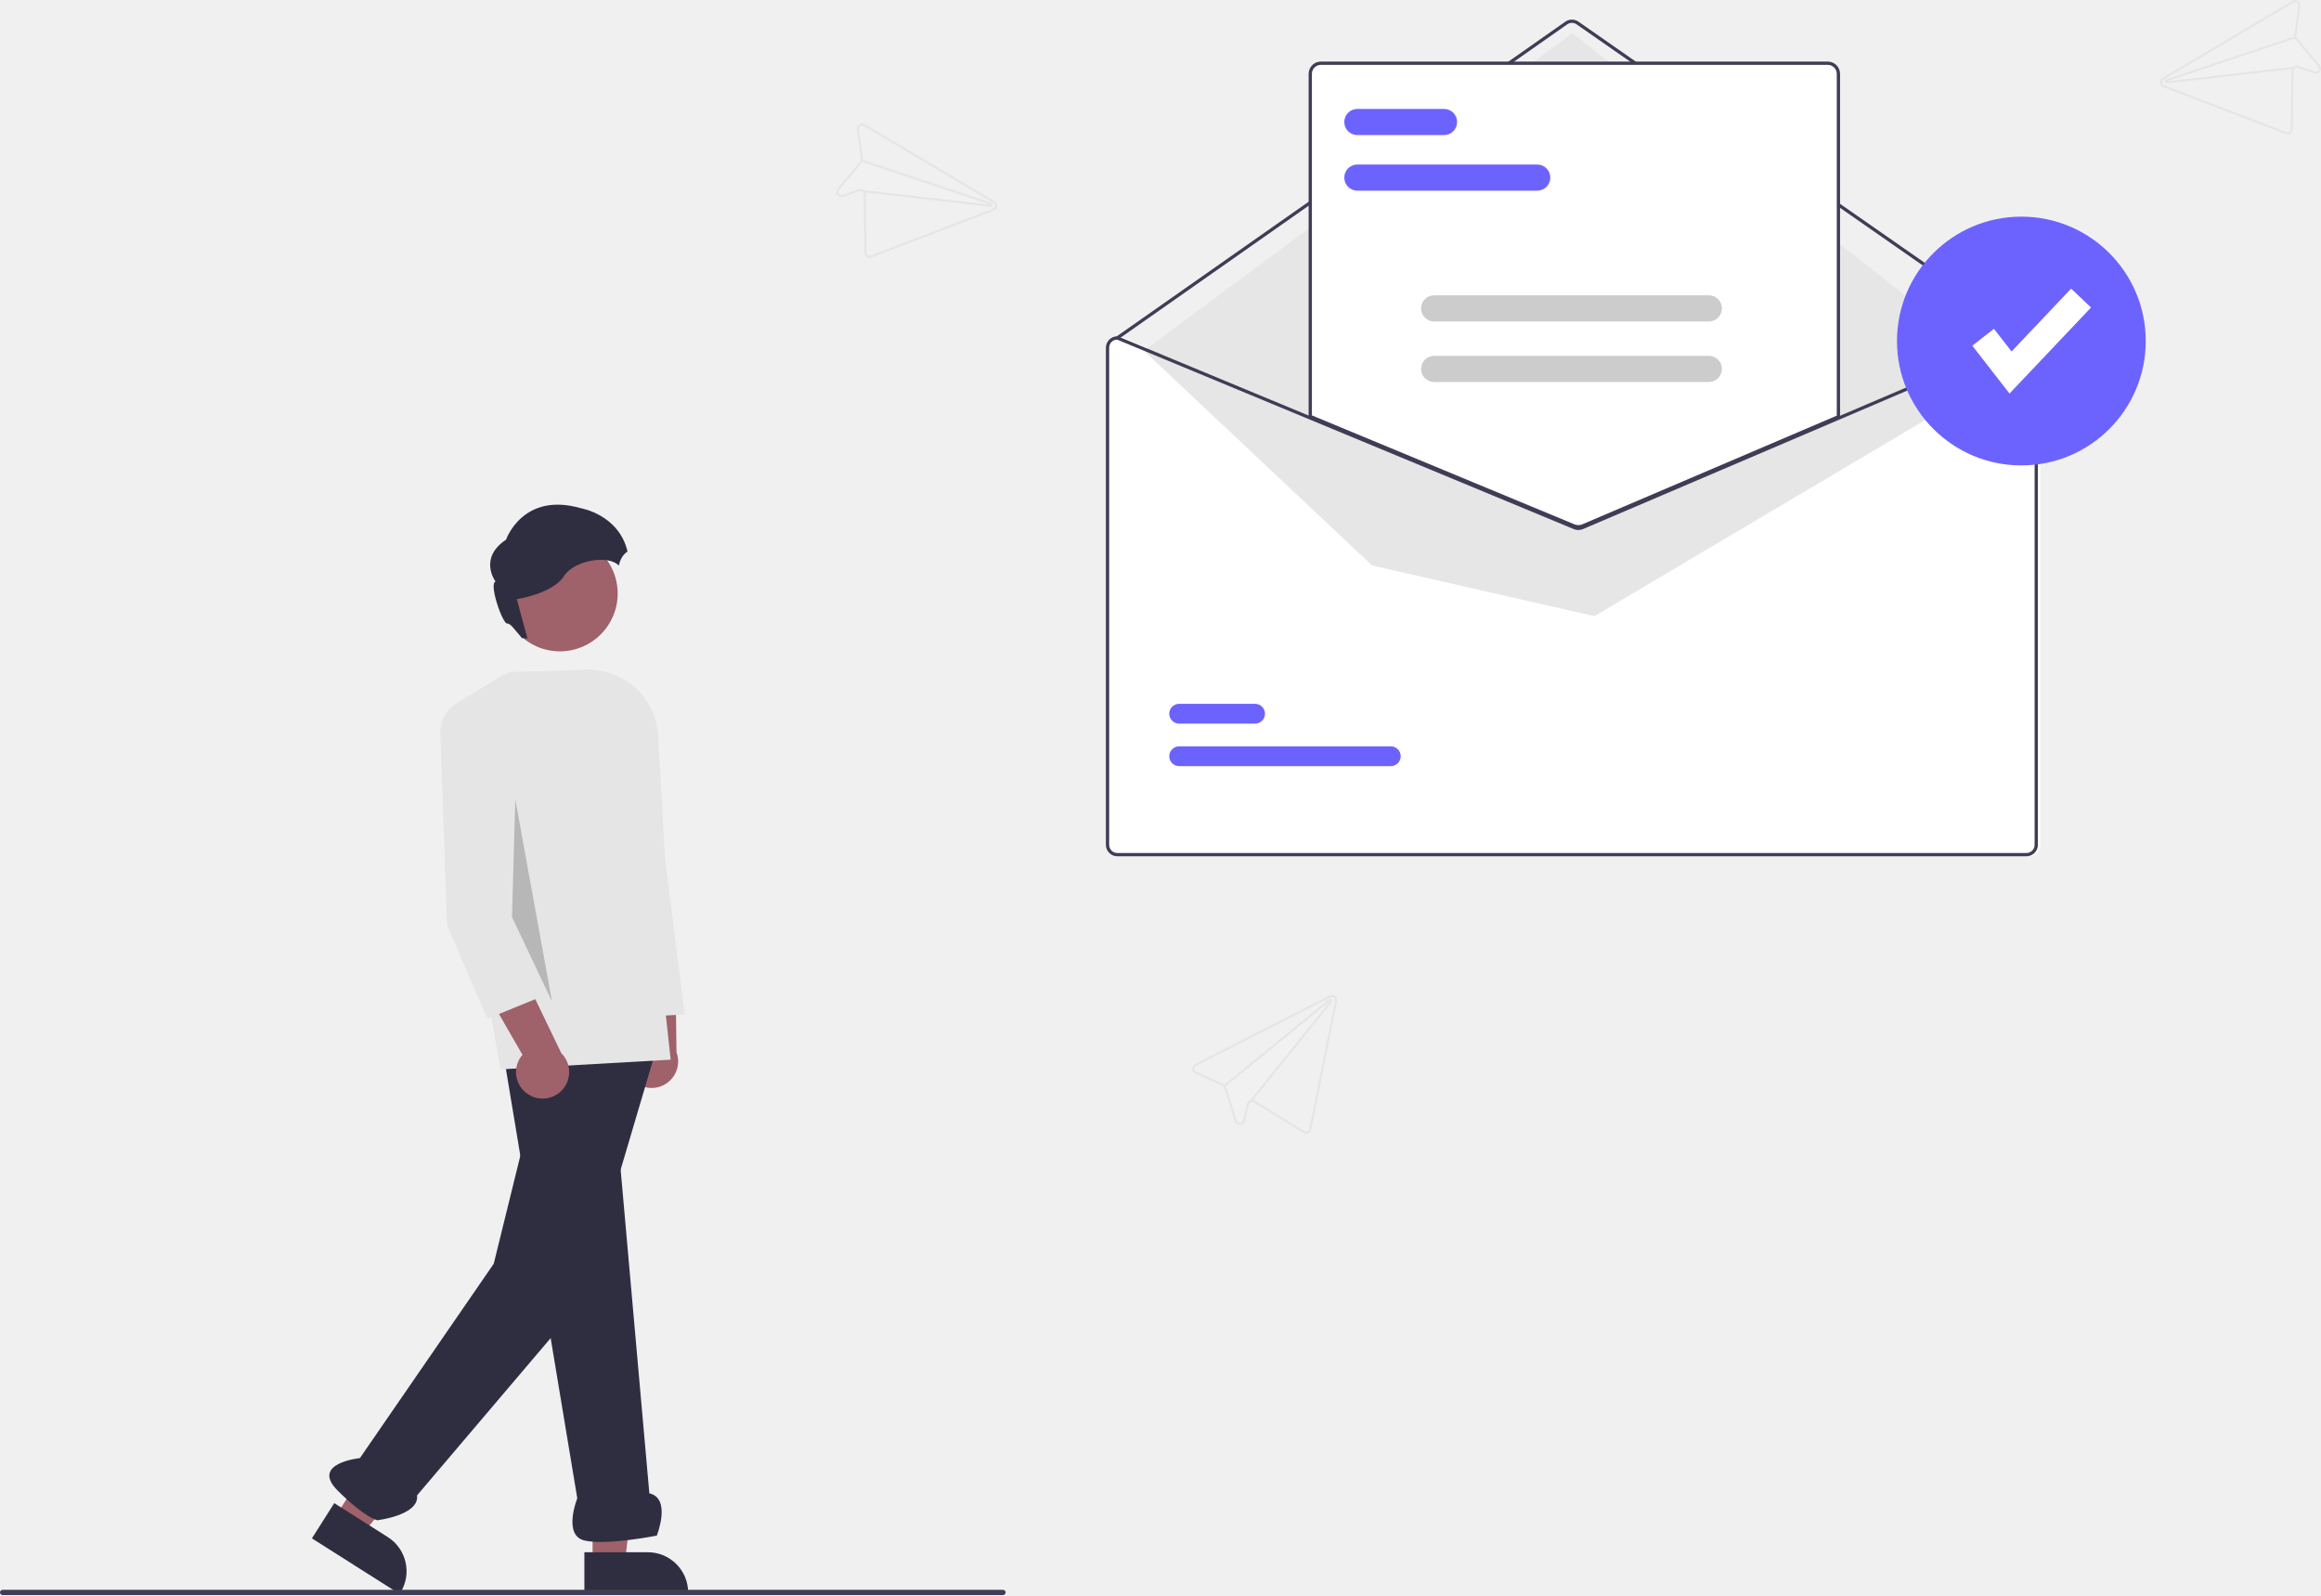
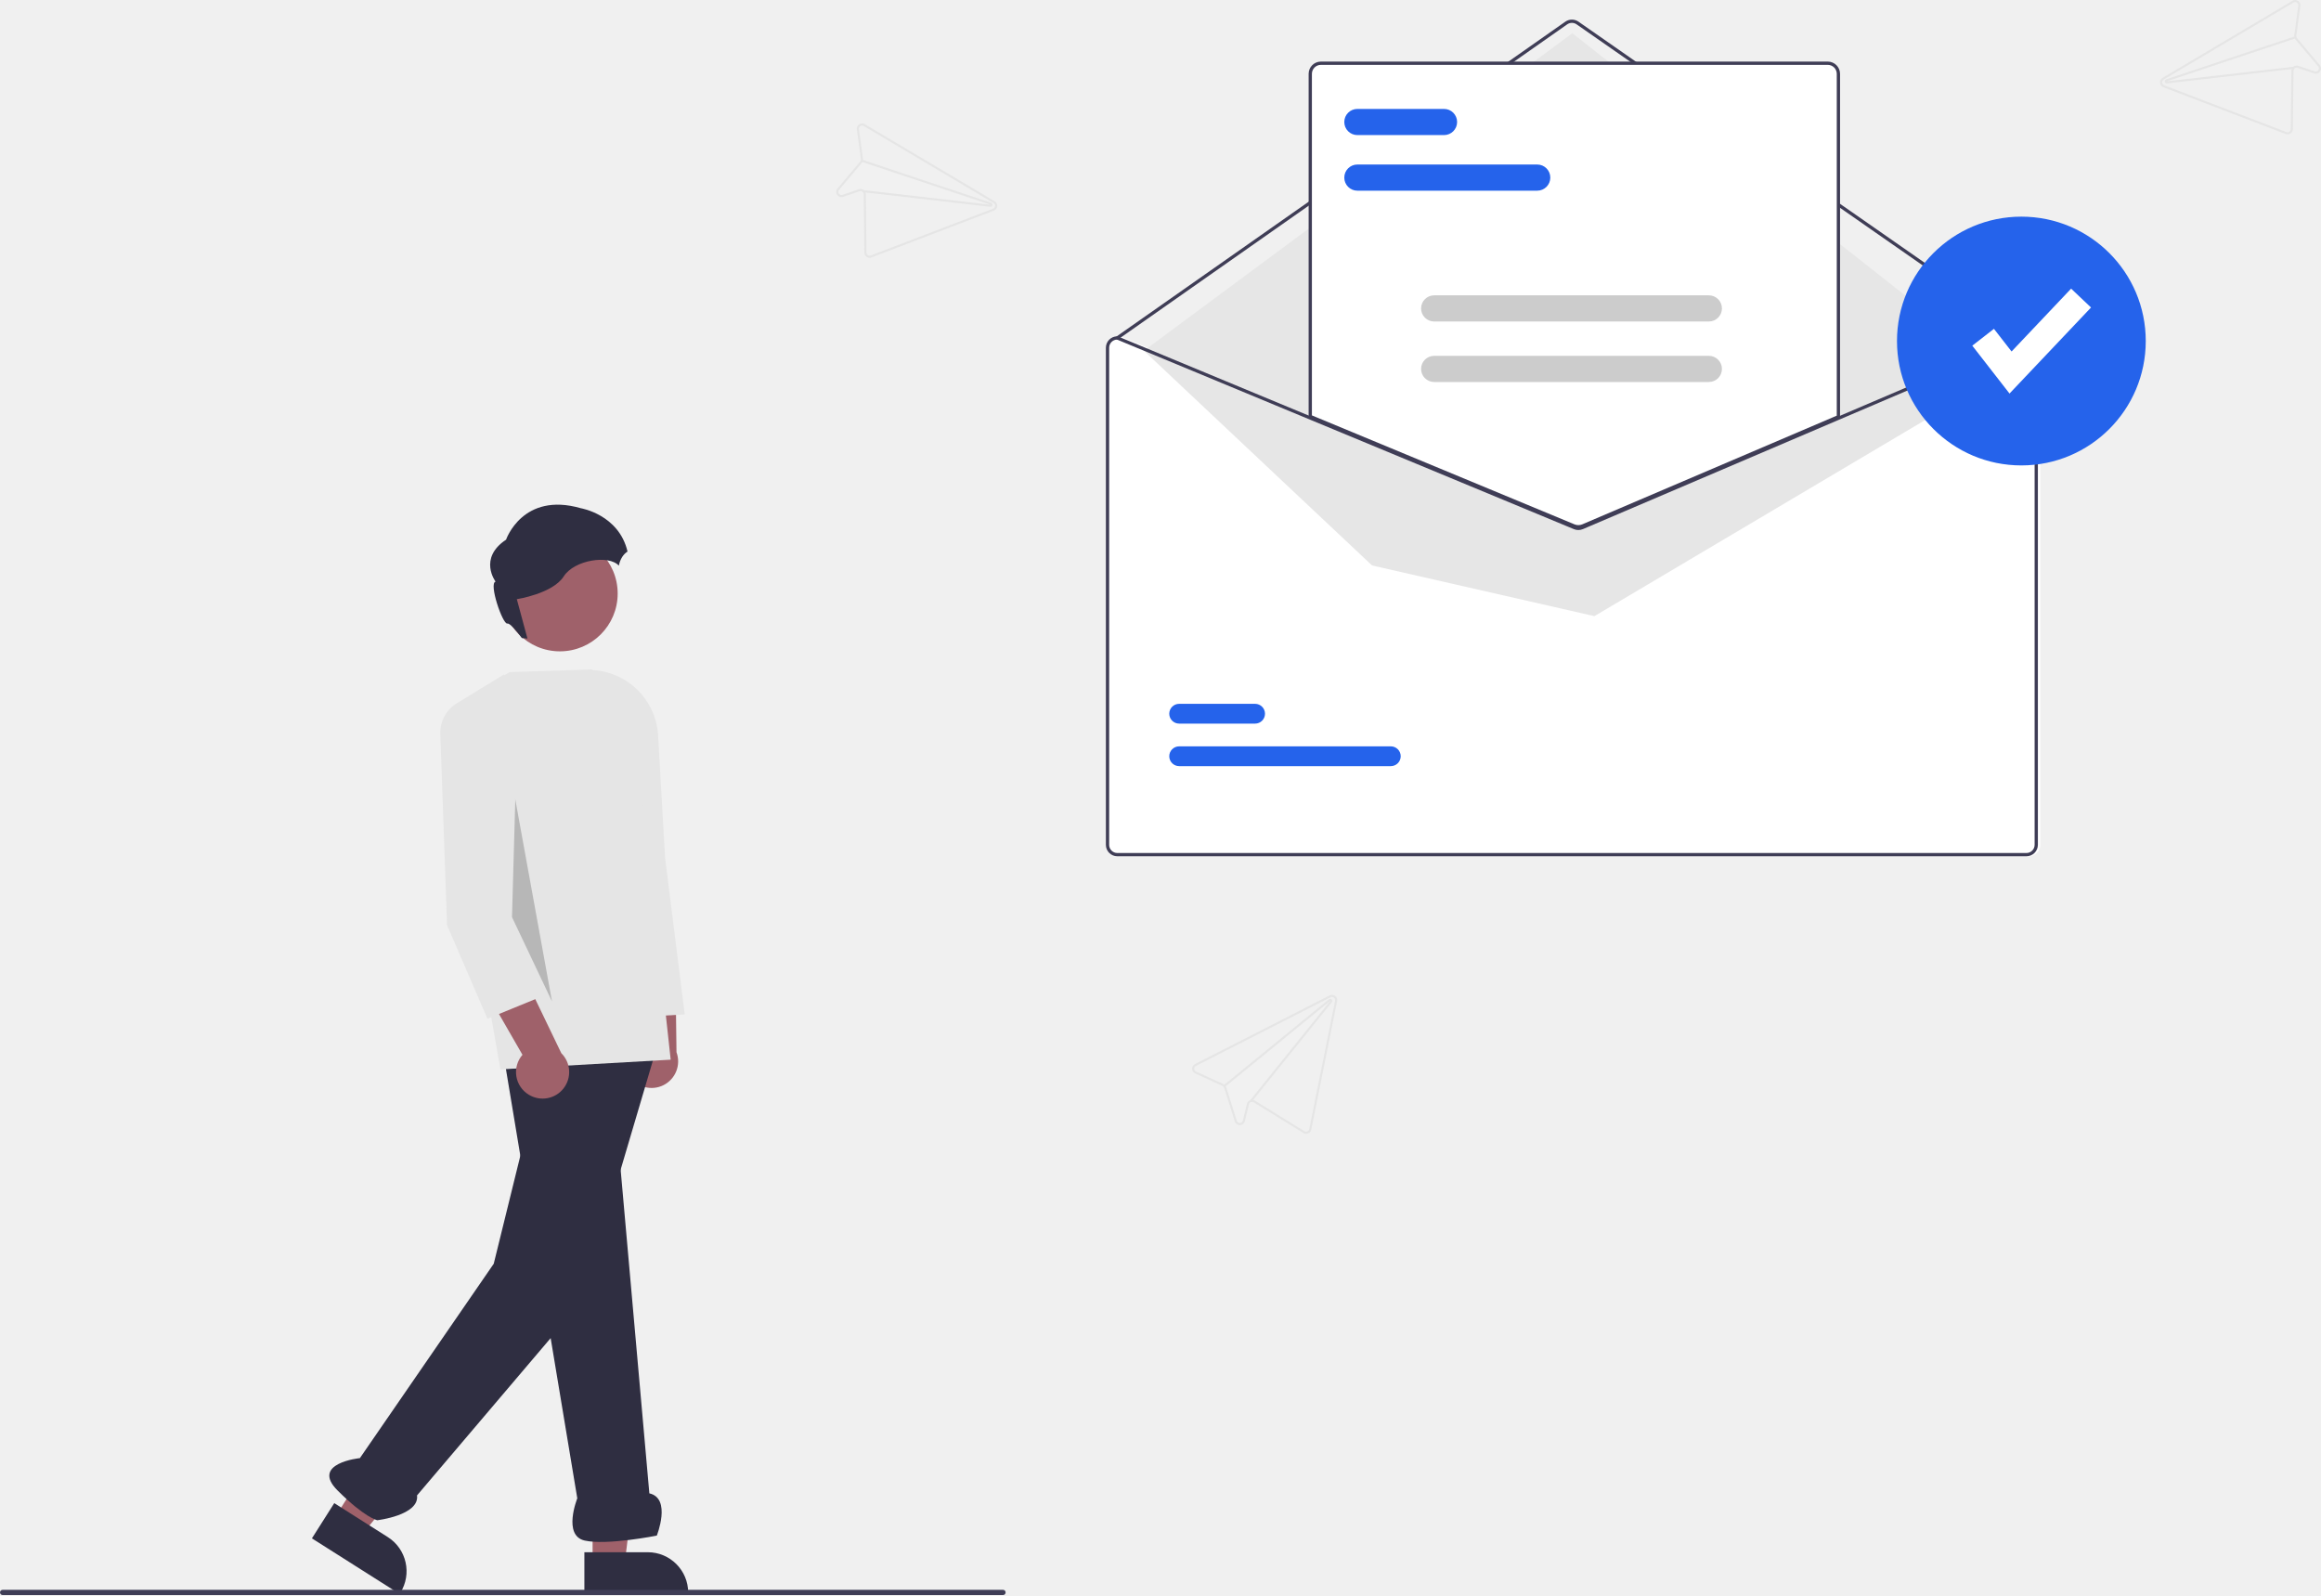
<svg xmlns="http://www.w3.org/2000/svg" data-name="Layer 1" width="883.968" height="607.464" viewBox="0 0 883.968 607.464">
  <path d="M930.734,274.341h-.125l-71.49,30.527-97.813,41.767a3.155,3.155,0,0,1-2.416.012L657.975,304.78l-73.246-30.39-.112-.05h-.125a4.364,4.364,0,0,0-4.359,4.359V468.012a4.364,4.364,0,0,0,4.359,4.359H930.734a4.364,4.364,0,0,0,4.359-4.359V278.7A4.364,4.364,0,0,0,930.734,274.341Z" transform="translate(-158.0159 -146.268)" fill="#fff" />
  <path d="M931.045,275.586a.621.621,0,0,1-.355-.112L758.466,155.533a3.123,3.123,0,0,0-3.567.006L583.916,275.473a.623.623,0,0,1-.715-1.02l170.983-119.934a4.373,4.373,0,0,1,4.994-.008l172.223,119.941a.623.623,0,0,1-.356,1.134Z" transform="translate(-158.0159 -146.268)" fill="#3f3d56" />
  <polygon points="435.67 133.57 598.834 12.645 763.237 142.174 607.241 234.65 522.549 215.346 435.67 133.57" fill="#e6e6e6" />
-   <path d="M687.714,438.037h-80.607a3.766,3.766,0,0,1-.011-7.532h80.618a3.766,3.766,0,0,1,.011,7.532Z" transform="translate(-158.0159 -146.268)" fill="#6c63ff" />
-   <path d="M636.027,421.846h-28.92a3.766,3.766,0,0,1-.011-7.532H636.027a3.766,3.766,0,1,1,.011,7.532Z" transform="translate(-158.0159 -146.268)" fill="#6c63ff" />
+   <path d="M687.714,438.037h-80.607a3.766,3.766,0,0,1-.011-7.532h80.618a3.766,3.766,0,0,1,.011,7.532Z" transform="translate(-158.0159 -146.268)" fill="#2563eb" />
+   <path d="M636.027,421.846h-28.92a3.766,3.766,0,0,1-.011-7.532H636.027a3.766,3.766,0,1,1,.011,7.532Z" transform="translate(-158.0159 -146.268)" fill="#2563eb" />
  <path d="M759.145,347.191a4.71,4.71,0,0,1-1.787-.35L656.73,305.087V174.391a4.364,4.364,0,0,1,4.359-4.359H854.137a4.364,4.364,0,0,1,4.359,4.359V305.179l-.189.081-97.322,41.561A4.743,4.743,0,0,1,759.145,347.191Z" transform="translate(-158.0159 -146.268)" fill="#fff" />
  <path d="M759.145,347.502a5.027,5.027,0,0,1-1.905-.373L656.418,305.295V174.391a4.676,4.676,0,0,1,4.671-4.671H854.137a4.676,4.676,0,0,1,4.671,4.671V305.384L761.108,347.107A5.05,5.05,0,0,1,759.145,347.502ZM657.664,304.463,757.715,345.978a3.81,3.81,0,0,0,2.907-.017L857.562,304.562V174.391a3.429,3.429,0,0,0-3.425-3.425H661.089a3.429,3.429,0,0,0-3.425,3.425Z" transform="translate(-158.0159 -146.268)" fill="#3f3d56" />
  <path d="M929.8,274.341h-.125L858.185,304.867l-97.813,41.767a3.155,3.155,0,0,1-2.416.012L657.041,304.78l-73.246-30.39-.112-.05H583.558a4.364,4.364,0,0,0-4.359,4.359V468.012a4.364,4.364,0,0,0,4.359,4.359H929.8a4.364,4.364,0,0,0,4.359-4.359V278.7A4.364,4.364,0,0,0,929.8,274.341Zm3.114,193.671a3.115,3.115,0,0,1-3.114,3.114H583.558a3.115,3.115,0,0,1-3.114-3.114V278.7a3.121,3.121,0,0,1,2.995-3.114L657.041,306.125l100.435,41.674a4.434,4.434,0,0,0,3.388-.019L858.185,306.218,929.924,275.586a3.124,3.124,0,0,1,2.989,3.114Z" transform="translate(-158.0159 -146.268)" fill="#3f3d56" />
-   <path d="M743.479,218.887H674.978a4.982,4.982,0,0,1,0-9.964h68.501a4.982,4.982,0,0,1,0,9.964Z" transform="translate(-158.0159 -146.268)" fill="#6c63ff" />
-   <path d="M707.983,197.714H674.978a4.982,4.982,0,0,1,0-9.964h33.005a4.982,4.982,0,0,1,0,9.964Z" transform="translate(-158.0159 -146.268)" fill="#6c63ff" />
+   <path d="M743.479,218.887H674.978a4.982,4.982,0,0,1,0-9.964h68.501a4.982,4.982,0,0,1,0,9.964Z" transform="translate(-158.0159 -146.268)" fill="#2563eb" />
+   <path d="M707.983,197.714H674.978a4.982,4.982,0,0,1,0-9.964h33.005a4.982,4.982,0,0,1,0,9.964Z" transform="translate(-158.0159 -146.268)" fill="#2563eb" />
  <path d="M808.847,268.706H704.227a4.982,4.982,0,0,1,0-9.964H808.847a4.982,4.982,0,0,1,0,9.964Z" transform="translate(-158.0159 -146.268)" fill="#ccc" />
  <path d="M808.847,291.747H704.227a4.982,4.982,0,0,1,0-9.964H808.847a4.982,4.982,0,0,1,0,9.964Z" transform="translate(-158.0159 -146.268)" fill="#ccc" />
-   <circle cx="769.853" cy="129.878" r="47.371" fill="#6c63ff" />
+   <circle cx="769.853" cy="129.878" r="47.371" fill="#2563eb" />
  <polygon points="765.339 149.875 751.161 131.644 759.406 125.231 766.119 133.863 788.798 109.922 796.382 117.107 765.339 149.875" fill="#fff" />
  <path d="M397.781,556.121a10.056,10.056,0,0,1,4.214-14.832l-3.081-35.602,16.326,8.848.423,32.452a10.11,10.11,0,0,1-17.882,9.134Z" transform="translate(-158.0159 -146.268)" fill="#9f616a" />
  <path d="M400.875,533.598l-.133-.336-18.012-45.503-2.858-86.253.48-.034a26.466,26.466,0,0,1,28.321,25.113l2.642,46.374,7.489,59.643Z" transform="translate(-158.0159 -146.268)" fill="#e5e5e5" />
  <polygon points="127.8 577.505 138.154 584.07 168.401 547.255 153.119 537.567 127.8 577.505" fill="#9f616a" />
  <path d="M285.318,718.718l20.392,12.927.001.001a15.387,15.387,0,0,1,4.756,21.233l-.268.422-33.387-21.166Z" transform="translate(-158.0159 -146.268)" fill="#2f2e41" />
  <polygon points="225.692 595.15 237.952 595.149 243.784 547.861 225.69 547.862 225.692 595.15" fill="#9f616a" />
  <path d="M380.581,737.415l24.144-.001h.001a15.387,15.387,0,0,1,15.386,15.386v.5l-39.531.001Z" transform="translate(-158.0159 -146.268)" fill="#2f2e41" />
  <path d="M349.019,543.284,377.881,716.886s-5.678,14.195,2.839,16.087,27.443-1.893,27.443-1.893,5.678-14.195-2.839-16.087l-16.087-181.389Z" transform="translate(-158.0159 -146.268)" fill="#2f2e41" />
  <path d="M366.053,546.38l-19.995,81.174-50.978,74.02s-18.926,1.893-8.517,12.302S301.704,725.232,301.704,725.232s16.087-1.893,15.141-9.463l62.673-73.771,29.118-98.457Z" transform="translate(-158.0159 -146.268)" fill="#2f2e41" />
  <path d="M348.603,553.529l-4.829-27.558c-7.272-7.601,6.468-26.392,8-28.433l-.899-11.686a3.507,3.507,0,0,1-1.993-1.085c-4.511-4.601-4.208-22.751-4.193-23.521L339.712,409.462l12.386-7.226,31.322-1.01L398.716,414.483l14.733,135.352-.525.029Z" transform="translate(-158.0159 -146.268)" fill="#e5e5e5" />
  <path d="M359.443,563.194a10.056,10.056,0,0,1-2.443-15.225l-17.825-30.971,18.535,1.127,14.086,29.238a10.11,10.11,0,0,1-12.353,15.83Z" transform="translate(-158.0159 -146.268)" fill="#9f616a" />
  <path d="M343.658,534.233,328.281,498.589l-2.57-72.812a13.098,13.098,0,0,1,6.607-11.862l17.739-10.84,3.827,76.544L365.331,525.367Z" transform="translate(-158.0159 -146.268)" fill="#e5e5e5" />
  <circle cx="213.238" cy="226.044" r="22.008" fill="#9f616a" />
  <path d="M379.212,339.816c-22.165-6.392-28.456,11.979-28.456,11.979-10.684,7.088-3.995,15.975-3.995,15.975-2.696.599,2.694,16.375,4.492,15.975.959-.213,3.425,2.731,5.517,5.522a11.07,11.07,0,0,1,2.137.205l-4.058-15.013s13.679-2.096,17.873-8.685c4.012-6.304,17.221-8.295,20.98-4.084a9.505,9.505,0,0,1,1.341-3.404,6.801,6.801,0,0,1,1.971-1.976C393.689,342.187,379.212,339.816,379.212,339.816Z" transform="translate(-158.0159 -146.268)" fill="#2f2e41" />
  <polyline points="196.224 305.464 194.996 349.275 210.238 381.401 196.224 304.299" opacity="0.2" />
  <path d="M540.016,753.732h-381a1,1,0,1,1,0-2h381a1,1,0,0,1,0,2Z" transform="translate(-158.0159 -146.268)" fill="#3f3d56" />
  <path d="M487.352,193.546a1.999,1.999,0,0,0-2.998,1.991l1.544,11.323a1.3,1.3,0,0,1-.034.499,1.221,1.221,0,0,1-.237.436l-8.647,10.244a1.954,1.954,0,0,0-.127,2.414l.009.013a1.951,1.951,0,0,0,2.283.752l6.244-2.119a1.202,1.202,0,0,1,1.208.272,1.162,1.162,0,0,1,.372.854l.244,22.249a1.984,1.984,0,0,0,.874,1.629,2.004,2.004,0,0,0,1.832.213l46.607-17.825a1.998,1.998,0,0,0,.307-3.586l-.635-.377-48.847-28.982Zm-2.209,1.882a1.201,1.201,0,0,1,1.802-1.193L535.777,223.209l.65.385a1.201,1.201,0,0,1-.183,2.151l-46.607,17.825a1.198,1.198,0,0,1-1.624-1.106l-.244-22.249a1.915,1.915,0,0,0-.112-.646l47.45,5.452a.8.8,0,0,0,.48-1.497.696.696,0,0,0-.125-.054L486.702,207.194a1.97,1.97,0,0,0-.014-.442l-1.544-11.323Z" transform="translate(-158.0159 -146.268)" fill="#f1f1f1" />
  <path d="M487.352,193.546a1.999,1.999,0,0,0-2.998,1.991l1.544,11.323a1.3,1.3,0,0,1-.034.499,1.221,1.221,0,0,1-.237.436l-8.647,10.244a1.954,1.954,0,0,0-.127,2.414l.009.013a1.951,1.951,0,0,0,2.283.752l6.244-2.119a1.202,1.202,0,0,1,1.208.272,1.162,1.162,0,0,1,.372.854l.244,22.249a1.984,1.984,0,0,0,.874,1.629,2.004,2.004,0,0,0,1.832.213l46.607-17.825a1.998,1.998,0,0,0,.307-3.586l-.635-.377-48.847-28.982Zm-2.209,1.882a1.201,1.201,0,0,1,1.802-1.193L535.777,223.209l.65.385a1.201,1.201,0,0,1-.183,2.151l-46.607,17.825a1.198,1.198,0,0,1-1.624-1.106l-.244-22.249a1.915,1.915,0,0,0-.112-.646,1.943,1.943,0,0,0-.512-.782c-.032-.032-.066-.061-.101-.09l-.002-.003a1.992,1.992,0,0,0-1.908-.351l-6.248,2.122a1.162,1.162,0,0,1-1.369-.456l-.005-.007a1.16,1.16,0,0,1,.077-1.447l8.647-10.243a1.889,1.889,0,0,0,.239-.35l.003-.002a1.916,1.916,0,0,0,.152-.377,1.857,1.857,0,0,0,.071-.389,1.97,1.97,0,0,0-.014-.442l-1.544-11.323Z" transform="translate(-158.0159 -146.268)" fill="#e5e5e5" />
  <path d="M486.702,207.194,535.462,223.47a.697.697,0,0,1,.125.054.8.8,0,0,1-.48,1.497l-47.45-5.452-.838-.095.093-.792.13.012.002.003,48.154,5.529-48.72-16.266-.003.002-.211-.073.253-.758Z" transform="translate(-158.0159 -146.268)" fill="#e5e5e5" />
  <path d="M1031.128,146.546,982.281,175.528l-.635.377a1.998,1.998,0,0,0,.307,3.586l46.607,17.825a2.004,2.004,0,0,0,1.832-.213,1.984,1.984,0,0,0,.874-1.629l.244-22.249a1.162,1.162,0,0,1,.372-.854,1.202,1.202,0,0,1,1.208-.272l6.244,2.119a1.951,1.951,0,0,0,2.283-.752l.009-.013a1.954,1.954,0,0,0-.127-2.414l-8.647-10.244a1.221,1.221,0,0,1-.237-.436,1.3,1.3,0,0,1-.034-.499l1.544-11.323a1.999,1.999,0,0,0-2.998-1.991Zm2.209,1.882-1.544,11.323a1.97,1.97,0,0,0-.014.442L983.018,176.47a.696.696,0,0,0-.125.054.8.8,0,0,0,.48,1.497l47.45-5.452a1.915,1.915,0,0,0-.112.646l-.244,22.249a1.198,1.198,0,0,1-1.624,1.106l-46.607-17.825a1.201,1.201,0,0,1-.183-2.151l.65-.385,48.832-28.973a1.201,1.201,0,0,1,1.802,1.193Z" transform="translate(-158.0159 -146.268)" fill="#f1f1f1" />
  <path d="M1031.128,146.546,982.281,175.528l-.635.377a1.998,1.998,0,0,0,.307,3.586l46.607,17.825a2.004,2.004,0,0,0,1.832-.213,1.984,1.984,0,0,0,.874-1.629l.244-22.249a1.162,1.162,0,0,1,.372-.854,1.202,1.202,0,0,1,1.208-.272l6.244,2.119a1.951,1.951,0,0,0,2.283-.752l.009-.013a1.954,1.954,0,0,0-.127-2.414l-8.647-10.244a1.221,1.221,0,0,1-.237-.436,1.3,1.3,0,0,1-.034-.499l1.544-11.323a1.999,1.999,0,0,0-2.998-1.991Zm2.209,1.882-1.544,11.323a1.97,1.97,0,0,0-.014.442,1.857,1.857,0,0,0,.071.389,1.916,1.916,0,0,0,.152.377l.003.002a1.889,1.889,0,0,0,.239.35l8.647,10.243a1.16,1.16,0,0,1,.077,1.447l-.005.007a1.162,1.162,0,0,1-1.369.456l-6.248-2.122a1.992,1.992,0,0,0-1.908.351l-.002.003c-.035.029-.07.059-.101.09a1.943,1.943,0,0,0-.512.782,1.915,1.915,0,0,0-.112.646l-.244,22.249a1.198,1.198,0,0,1-1.624,1.106l-46.607-17.825a1.201,1.201,0,0,1-.183-2.151l.65-.385,48.832-28.973a1.201,1.201,0,0,1,1.802,1.193Z" transform="translate(-158.0159 -146.268)" fill="#e5e5e5" />
  <path d="M1031.963,160.131l.253.758-.211.073-.003-.002-48.72,16.266,48.154-5.529.002-.003.13-.012.093.792-.838.095-47.45,5.452a.8.8,0,0,1-.48-1.497.697.697,0,0,1,.125-.054l48.761-16.276Z" transform="translate(-158.0159 -146.268)" fill="#e5e5e5" />
  <path d="M613.142,551.49a1.999,1.999,0,0,0,.081,3.598l10.396,4.747a1.3,1.3,0,0,1,.404.295,1.221,1.221,0,0,1,.242.434l4.037,12.783a1.954,1.954,0,0,0,1.972,1.397l.016-.001a1.951,1.951,0,0,0,1.856-1.527l1.546-6.411a1.202,1.202,0,0,1,.875-.875,1.162,1.162,0,0,1,.921.142l18.936,11.684a1.984,1.984,0,0,0,1.844.132,2.004,2.004,0,0,0,1.16-1.435l9.842-48.919a1.998,1.998,0,0,0-2.867-2.176l-.658.335L613.142,551.49Zm.41,2.873a1.201,1.201,0,0,1-.045-2.16l50.585-25.789.673-.343a1.201,1.201,0,0,1,1.72,1.304L656.644,576.292a1.198,1.198,0,0,1-1.802.782l-18.935-11.684a1.915,1.915,0,0,0-.606-.251l29.967-37.192a.8.8,0,0,0-1.009-1.205.696.696,0,0,0-.113.077l-39.816,32.515a1.97,1.97,0,0,0-.381-.224l-10.396-4.747Z" transform="translate(-158.0159 -146.268)" fill="#f1f1f1" />
  <path d="M613.142,551.49a1.999,1.999,0,0,0,.081,3.598l10.396,4.747a1.3,1.3,0,0,1,.404.295,1.221,1.221,0,0,1,.242.434l4.037,12.783a1.954,1.954,0,0,0,1.972,1.397l.016-.001a1.951,1.951,0,0,0,1.856-1.527l1.546-6.411a1.202,1.202,0,0,1,.875-.875,1.162,1.162,0,0,1,.921.142l18.936,11.684a1.984,1.984,0,0,0,1.844.132,2.004,2.004,0,0,0,1.16-1.435l9.842-48.919a1.998,1.998,0,0,0-2.867-2.176l-.658.335L613.142,551.49Zm.41,2.873a1.201,1.201,0,0,1-.045-2.16l50.585-25.789.673-.343a1.201,1.201,0,0,1,1.72,1.304l-9.842,48.919a1.198,1.198,0,0,1-1.802.782l-18.935-11.684a1.915,1.915,0,0,0-.606-.251,1.943,1.943,0,0,0-.935.015c-.044.01-.087.024-.13.037l-.004 0a1.992,1.992,0,0,0-1.316,1.425l-1.546,6.415a1.162,1.162,0,0,1-1.117.913l-.008 0a1.16,1.16,0,0,1-1.182-.838l-4.037-12.783a1.89,1.89,0,0,0-.168-.389l-0-.004a1.915,1.915,0,0,0-.237-.33,1.857,1.857,0,0,0-.291-.268,1.97,1.97,0,0,0-.381-.224l-10.396-4.747Z" transform="translate(-158.0159 -146.268)" fill="#e5e5e5" />
  <path d="M624.329,559.333l39.816-32.515a.697.697,0,0,1,.113-.077.8.8,0,0,1,1.009,1.205l-29.967,37.192-.528.657-.62-.502.08-.103.004-0,30.408-37.746-39.785,32.486 0.0.004-.174.139-.505-.619Z" transform="translate(-158.0159 -146.268)" fill="#e5e5e5" />
</svg>
